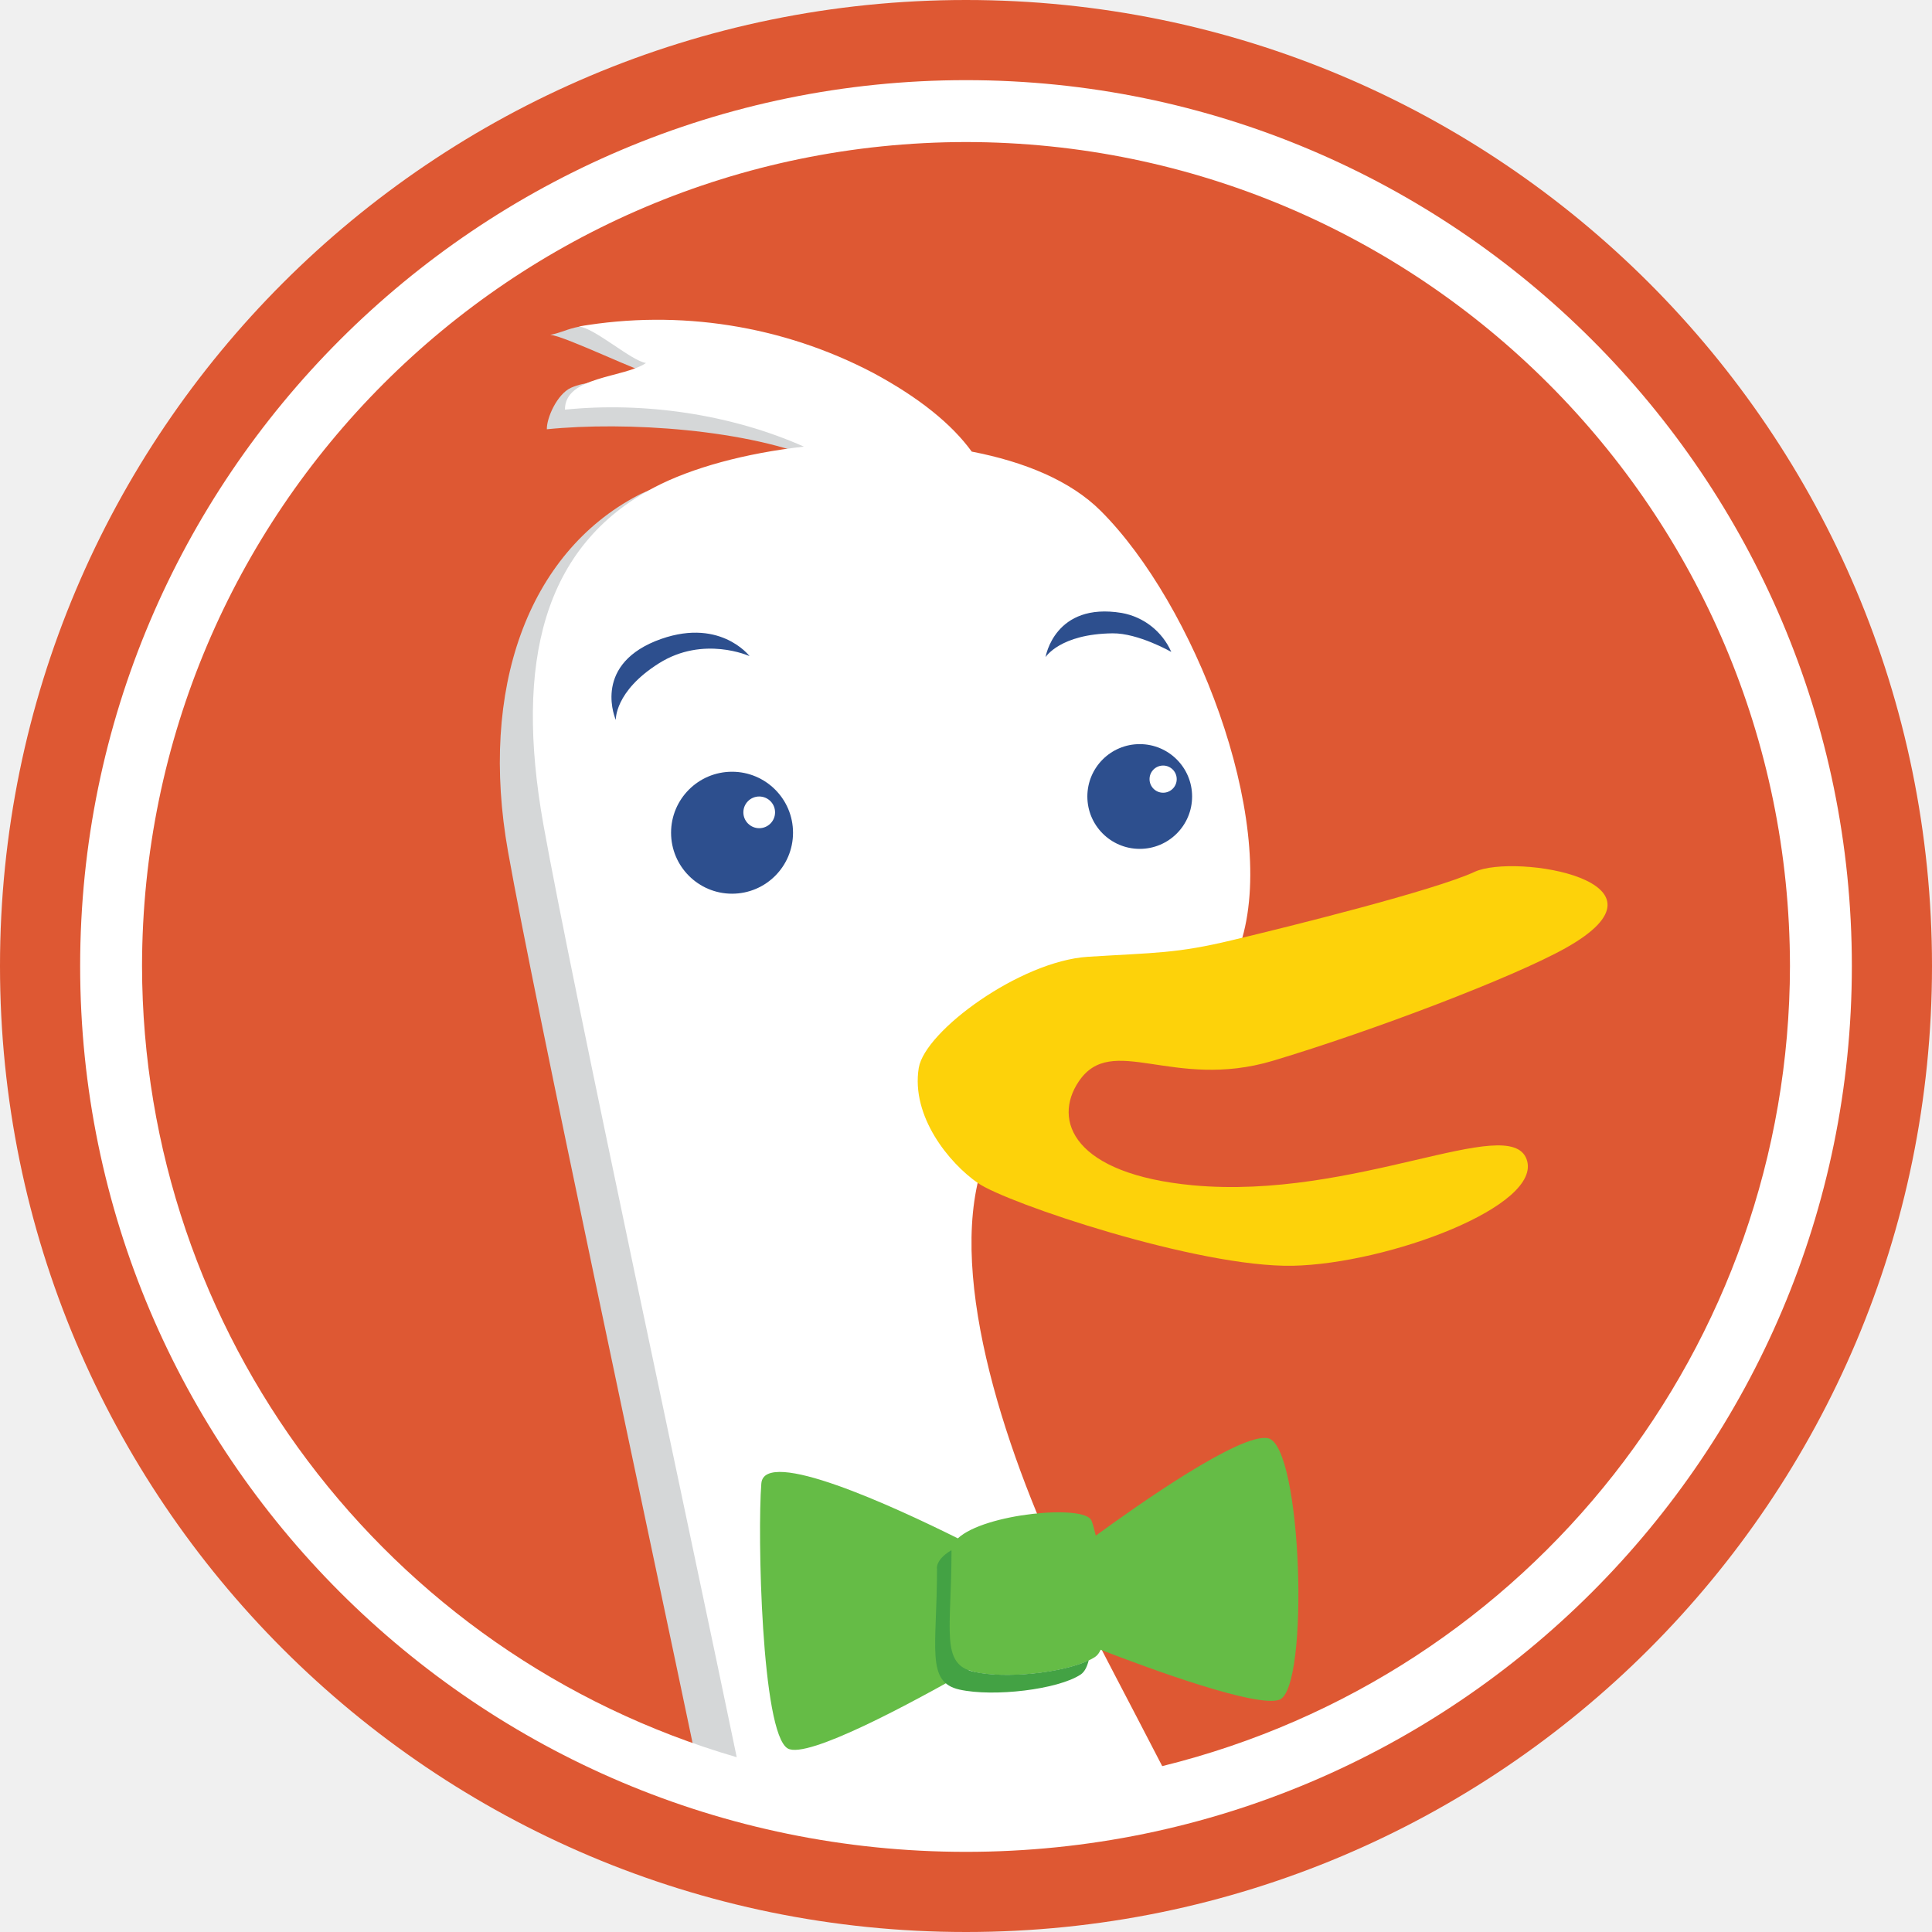
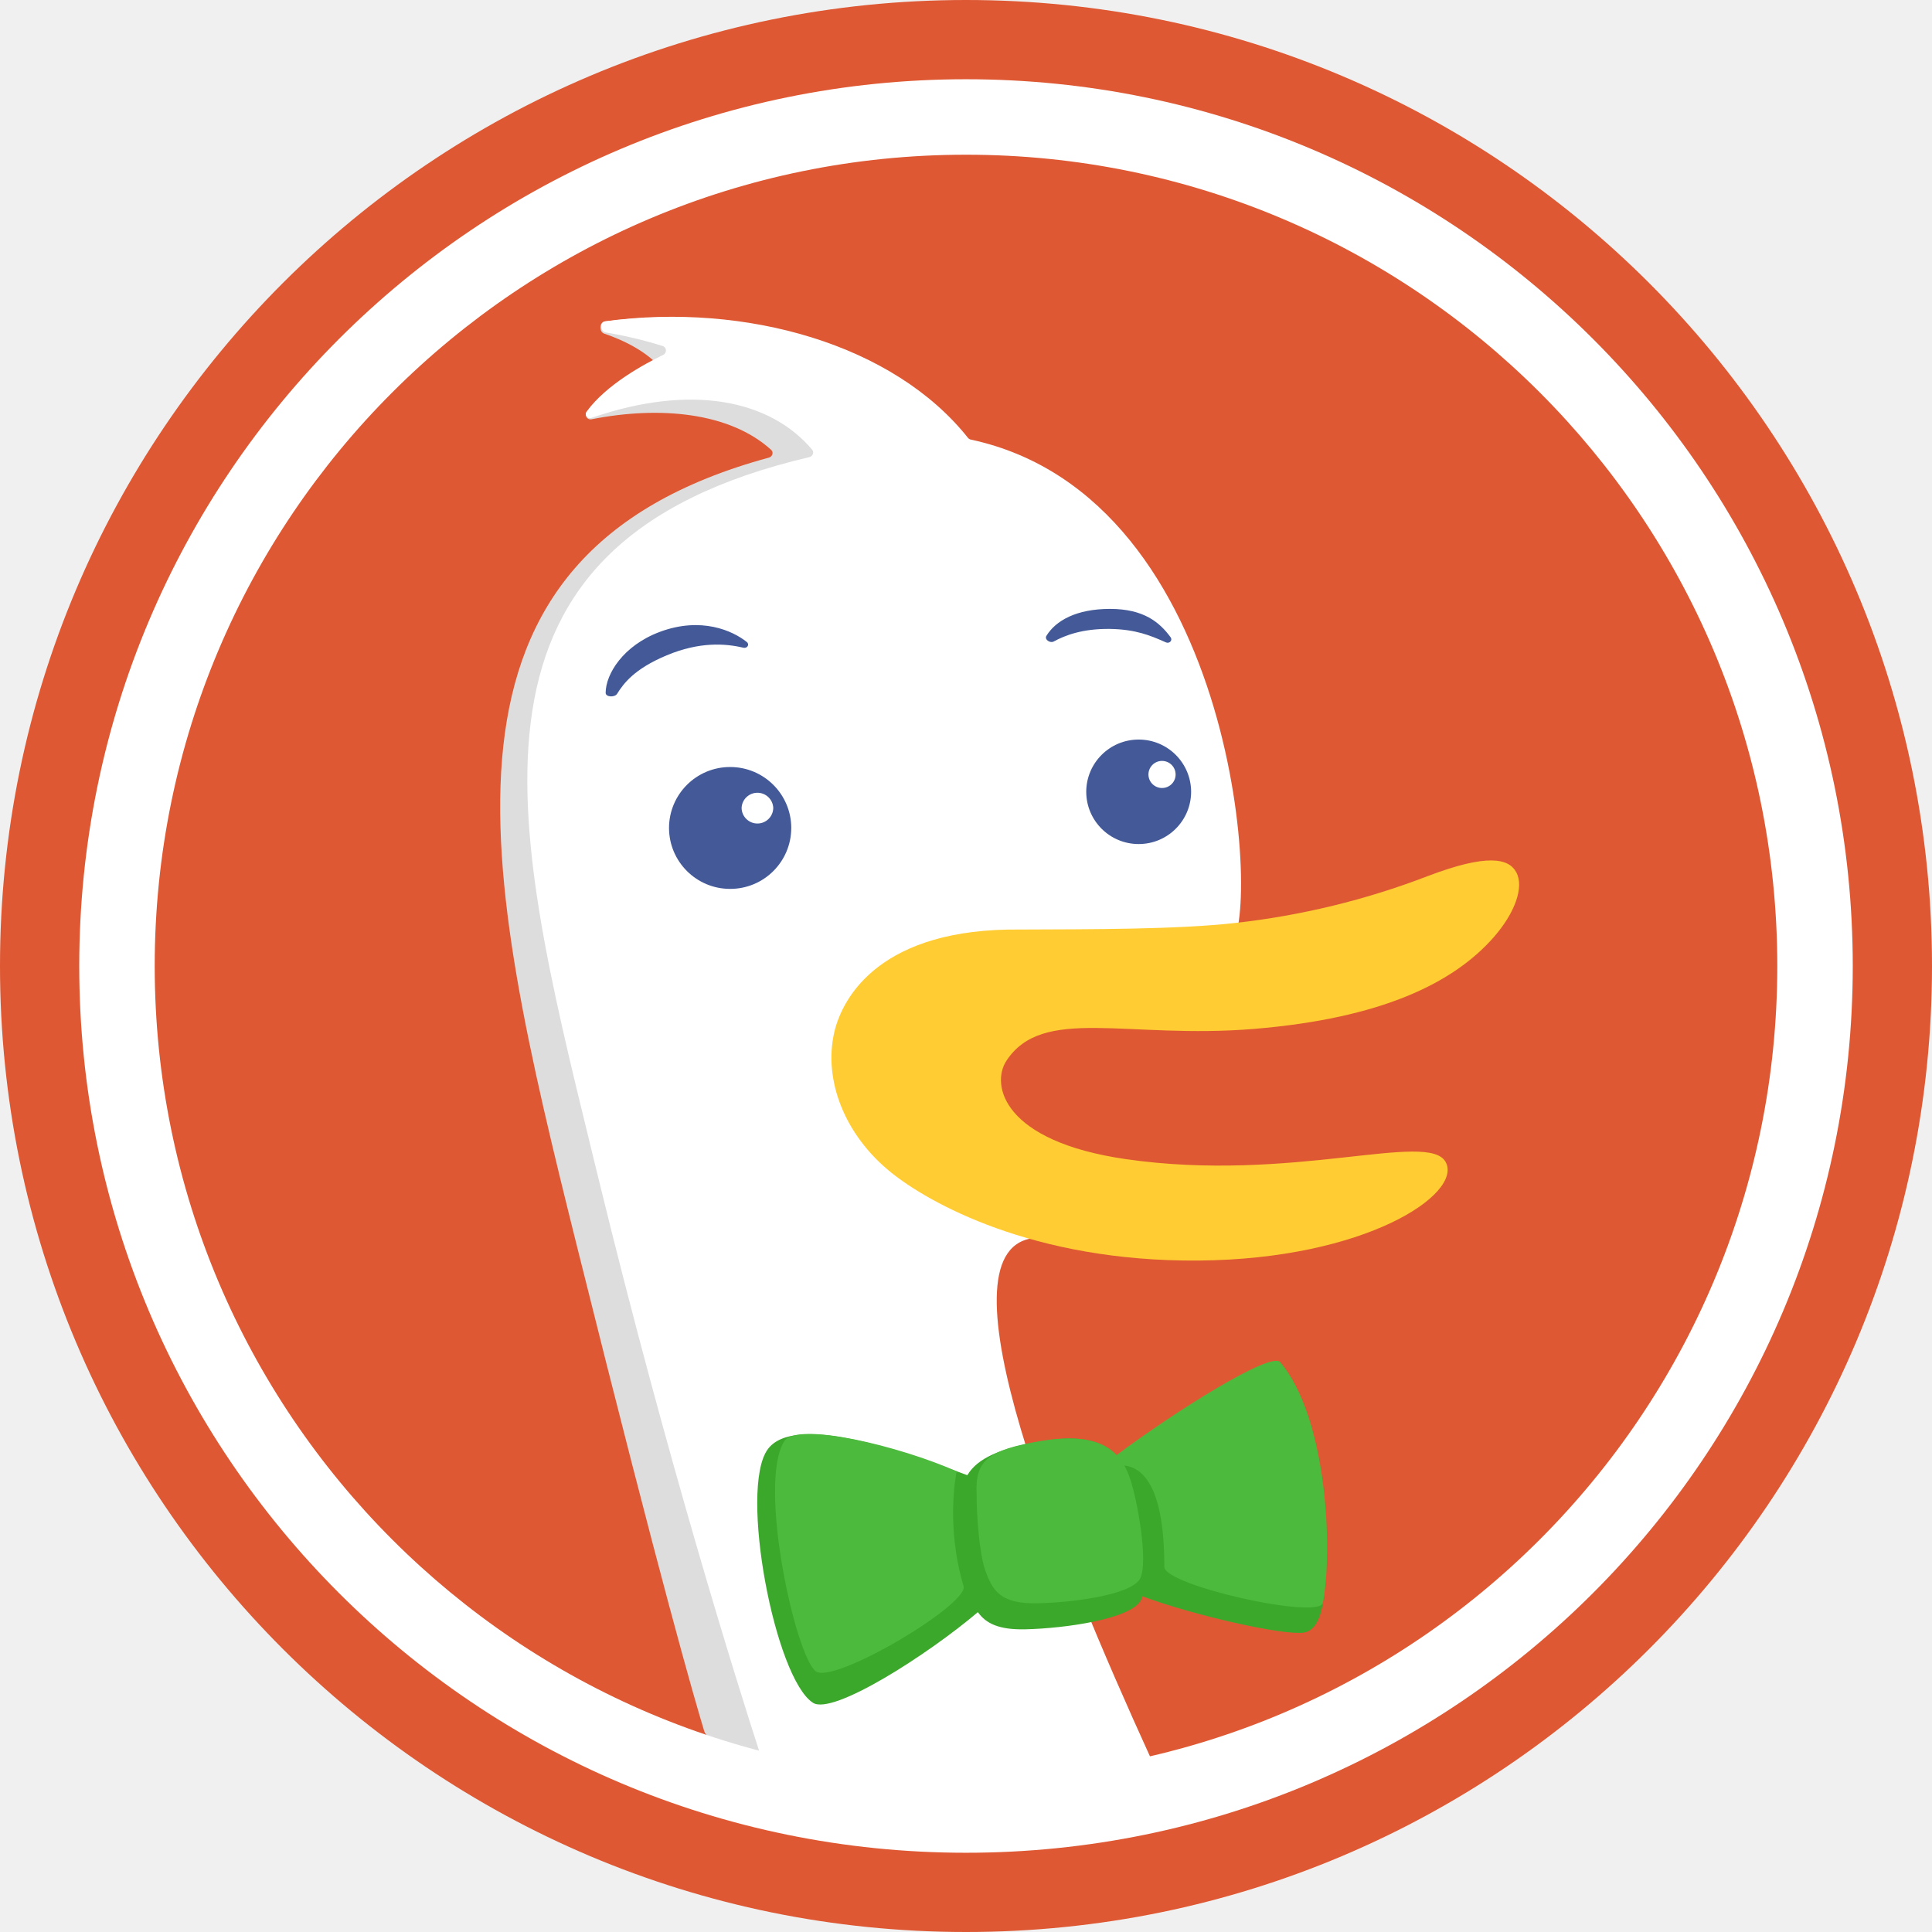
- <svg xmlns="http://www.w3.org/2000/svg" viewBox="0 0 128 128">
-   <circle fill="#DE5833" cx="64" cy="64" r="64" />
-   <path fill="#D5D7D8" d="M74.49 118.46c-2.16-4.15-4.13-7.88-5.45-10.49-4.22-8.46-8.47-20.38-6.54-28.07.35-1.4-3.98-51.74-7.04-53.37-3.4-1.81-10.79-4.2-14.62-4.84-2.67-.43-3.27.32-4.39.49 1.06.11 6.08 2.58 7.05 2.72-.97.66-3.84-.02-5.67.79-.93.43-1.62 2.01-1.6 2.75 5.23-.53 13.4-.01 18.24 2.13-3.85.44-9.7.93-12.21 2.25-7.3 3.84-10.52 12.83-8.6 23.61 1.78 10.03 9.25 44.8 12.44 60.07a55.27 55.27 0 0028.39 1.96z" />
-   <path fill="#FFF" d="M64 5.31C31.64 5.31 5.31 31.64 5.31 64S31.64 122.69 64 122.69 122.69 96.36 122.69 64 96.36 5.31 64 5.31zm13 111.7c-2.22-4.3-4.27-8.16-5.62-10.85-4.23-8.47-8.46-20.38-6.54-28.07.36-1.4.36-7.11 1.53-7.87 8.97-5.87 8.33-.2 11.94-2.83 1.86-1.35 3.34-2.99 3.99-5.23 2.3-8.09-3.2-22.15-9.37-28.31-2.01-2.01-5.08-3.26-8.55-3.93-1.33-1.83-3.49-3.58-6.54-5.22a30.76 30.76 0 00-19.49-3.07c1.07.11 3.48 2.28 4.45 2.42-1.47 1-5.39.87-5.37 3.09 5.25-.53 10.99.3 15.83 2.45-3.84.43-7.42 1.39-9.93 2.71C36 36.16 34.08 43.85 36 54.62c1.87 10.45 9.88 47.65 12.81 61.8A54.68 54.68 0 019.41 64 54.65 54.65 0 0164 9.41 54.65 54.65 0 01118.59 64 54.68 54.68 0 0177 117.01z" />
-   <circle fill="#2D4F8E" cx="48.5" cy="55.17" r="4.04" />
-   <circle fill="#FFF" cx="50.3" cy="53.82" r="1.05" />
-   <circle fill="#2D4F8E" cx="75.51" cy="52.77" r="3.47" />
-   <circle fill="#FFF" cx="77.06" cy="51.62" r=".9" />
-   <path fill="#2D4F8E" d="M49.66 43.47s-3.05-1.39-6.01.48c-2.95 1.86-2.85 3.75-2.85 3.75s-1.57-3.5 2.61-5.22c4.21-1.7 6.25.99 6.25.99zM77.6 43.19s-2.19-1.25-3.89-1.23c-3.49.04-4.44 1.58-4.44 1.58s.59-3.67 5.05-2.93a4.44 4.44 0 013.28 2.58z" />
-   <path fill="#FDD20A" d="M60.87 70.75c.41-2.45 6.72-7.07 11.2-7.36 4.48-.28 5.87-.21 9.6-1.11 3.74-.89 13.38-3.29 16.03-4.52 2.67-1.23 13.97.61 6.01 5.06-3.45 1.93-12.74 5.47-19.38 7.46-6.63 1.98-10.66-1.9-12.86 1.37-1.75 2.59-.35 6.14 7.57 6.88 10.71.99 20.97-4.82 22.1-1.73 1.13 3.09-9.19 6.93-15.49 7.06-6.29.12-18.97-4.16-20.86-5.48-1.91-1.32-4.44-4.42-3.92-7.63z" />
-   <path fill="#65BC46" d="M84.02 95.29c-1.8-.41-8.71 4.47-11.42 6.45-.11-.44-.2-.8-.29-1-.44-1.09-7.09-.47-8.85 1.18-4.2-2.09-12.84-6.08-13.02-3.63-.26 3.26 0 16.54 1.75 17.55 1.28.74 8.31-3.07 12.01-5.18l.34.11c2.25.51 6.51 0 8.02-1 .15-.1.27-.27.36-.47 3.41 1.32 10.36 3.86 11.85 3.31 2-.78 1.5-16.81-.75-17.32z" />
-   <path fill="#43A244" d="M64.53 110.76c-2.25-.5-1.49-2.75-1.49-8.01l-.01-.01.01-.04c-.59.35-.97.76-.97 1.22h.01c0 5.26-.76 7.52 1.49 8.02 2.26.5 6.52 0 8.03-1 .25-.17.42-.5.53-.94-1.76.84-5.53 1.23-7.6.76z" />
+ <svg xmlns="http://www.w3.org/2000/svg" fill="none" viewBox="0 0 128 128">
+   <clipPath id="a">
+     <path d="m0 0h128v128h-128z" />
+   </clipPath>
+   <g clip-path="url(#a)">
+     <path clip-rule="evenodd" d="m64 128c35.346 0 64-28.654 64-64s-28.654-64-64-64-64 28.654-64 64 28.654 64 64 64z" fill="#de5833" fill-rule="evenodd" />
+     <path clip-rule="evenodd" d="m73 111.75c0-.5.123-.614-1.467-3.782-4.224-8.459-8.469-20.384-6.538-28.075.352-1.397-3.979-51.744-7.04-53.365-3.403-1.813-7.59-4.69-11.419-5.33-1.943-.31-4.49-.164-6.482.105-.354.047-.368.683-.03.798 1.307.443 2.895 1.212 3.83 2.375.178.22-.06.566-.342.577-.882.032-2.482.402-4.593 2.195-.244.207-.041.592.273.53 4.536-.897 9.17-.455 11.9 2.027.177.16.084.45-.147.512-23.694 6.44-19.003 27.05-12.696 52.344 5.619 22.53 7.733 29.792 8.4 32.004a.718.718 0 0 0 .423.467c8.156 3.248 25.928 3.392 25.928-2.132z" fill="#ddd" fill-rule="evenodd" />
+     <path d="m76.25 116.5c-2.875 1.125-8.5 1.625-11.75 1.625-4.765 0-11.625-.75-14.125-1.875-1.544-4.751-6.165-19.48-10.728-38.185l-.447-1.827-.003-.016c-5.425-22.155-9.855-40.252 14.427-45.937.222-.052.33-.317.183-.492-2.786-3.305-8.005-4.388-14.604-2.111-.27.093-.506-.18-.338-.412 1.294-1.784 3.823-3.155 5.072-3.756.258-.124.242-.502-.031-.588a27.848 27.848 0 0 0 -3.771-.9c-.37-.059-.404-.693-.032-.743 9.356-1.259 19.125 1.55 24.028 7.726a.325.325 0 0 0 .185.114c17.953 3.855 19.239 32.235 17.17 33.528-.407.255-1.714.108-3.438-.085-6.985-.781-20.818-2.329-9.401 18.948.113.21-.037.488-.272.525-6.438 1 1.812 21.173 7.875 34.461z" fill="#fff" />
+     <path d="m84.28 90.698c-1.367-.633-6.621 3.135-10.11 6.028-.728-1.031-2.103-1.78-5.203-1.242-2.713.472-4.211 1.126-4.88 2.254-4.283-1.623-11.488-4.13-13.229-1.71-1.902 2.646.476 15.161 3.003 16.786 1.32.849 7.63-3.208 10.926-6.005.532.749 1.388 1.178 3.148 1.137 2.662-.062 6.979-.681 7.649-1.921.04-.075.075-.164.105-.266 3.388 1.267 9.35 2.606 10.682 2.406 3.47-.521-.484-16.722-2.09-17.467z" fill="#3ca82b" />
+     <path d="m74.49 97.097c.144.256.26.526.358.8.483 1.351 1.27 5.648.674 6.709-.595 1.062-4.459 1.574-6.843 1.615s-2.92-.831-3.403-2.181c-.387-1.081-.577-3.621-.572-5.075-.098-2.158.69-2.916 4.334-3.506 2.696-.436 4.121.071 4.944.94 3.828-2.857 10.215-6.89 10.838-6.152 3.106 3.674 3.499 12.42 2.826 15.939-.22 1.151-10.505-1.139-10.505-2.38 0-5.152-1.337-6.565-2.65-6.71zm-22.53-1.609c.843-1.333 7.674.325 11.424 1.993 0 0-.77 3.491.456 7.604.359 1.203-8.627 6.558-9.8 5.637-1.355-1.065-3.85-12.432-2.08-15.234z" fill="#4cba3c" />
+     <path clip-rule="evenodd" d="m55.269 68.407c.553-2.404 3.127-6.932 12.321-6.823 4.648-.019 10.422-.002 14.25-.436a51.312 51.312 0 0 0 12.726-3.095c3.98-1.519 5.392-1.18 5.887-.272.544.999-.097 2.722-1.488 4.31-2.656 3.03-7.431 5.378-15.865 6.075-8.433.698-14.02-1.565-16.425 2.118-1.038 1.589-.236 5.333 7.92 6.512 11.02 1.59 20.072-1.917 21.19.201 1.119 2.118-5.323 6.428-16.362 6.518s-17.934-3.865-20.379-5.83c-3.102-2.495-4.49-6.133-3.775-9.278z" fill="#fc3" fill-rule="evenodd" />
+     <g fill="#14307e" opacity=".8">
+       <path d="m69.327 42.127c.616-1.008 1.981-1.786 4.216-1.786 2.234 0 3.285.889 4.013 1.88.148.202-.076.44-.306.34l-.168-.073c-.817-.357-1.82-.795-3.54-.82-1.838-.026-2.997.435-3.727.831-.246.134-.634-.133-.488-.372zm-25.157 1.29c2.17-.907 3.876-.79 5.081-.504.254.06.43-.213.227-.377-.935-.755-3.03-1.692-5.76-.674-2.437.909-3.585 2.797-3.592 4.038-.002.292.6.317.756.07.42-.67 1.12-1.646 3.289-2.553z" />
+       <path clip-rule="evenodd" d="m75.44 55.92a3.47 3.47 0 0 1 -3.474-3.462 3.47 3.47 0 0 1 3.475-3.46 3.47 3.47 0 0 1 3.474 3.46 3.47 3.47 0 0 1 -3.475 3.462zm2.447-4.608a.899.899 0 0 0 -1.799 0c0 .494.405.895.9.895.499 0 .9-.4.9-.895zm-25.464 3.542a4.042 4.042 0 0 1 -4.049 4.037 4.045 4.045 0 0 1 -4.05-4.037 4.045 4.045 0 0 1 4.05-4.037 4.045 4.045 0 0 1 4.05 4.037zm-1.193-1.338a1.05 1.05 0 0 0 -2.097 0c0 .575.469 1.044 1.048 1.044.58 0 1.049-.469 1.049-1.044z" fill-rule="evenodd" />
+     </g>
+     <path clip-rule="evenodd" d="m64 117.75c29.685 0 53.75-24.065 53.75-53.75s-24.065-53.75-53.75-53.75-53.75 24.065-53.75 53.75 24.065 53.75 53.75 53.75zm0 5c32.447 0 58.75-26.303 58.75-58.75s-26.303-58.75-58.75-58.75-58.75 26.303-58.75 58.75 26.303 58.75 58.75 58.75z" fill="#fff" fill-rule="evenodd" />
+   </g>
</svg>
